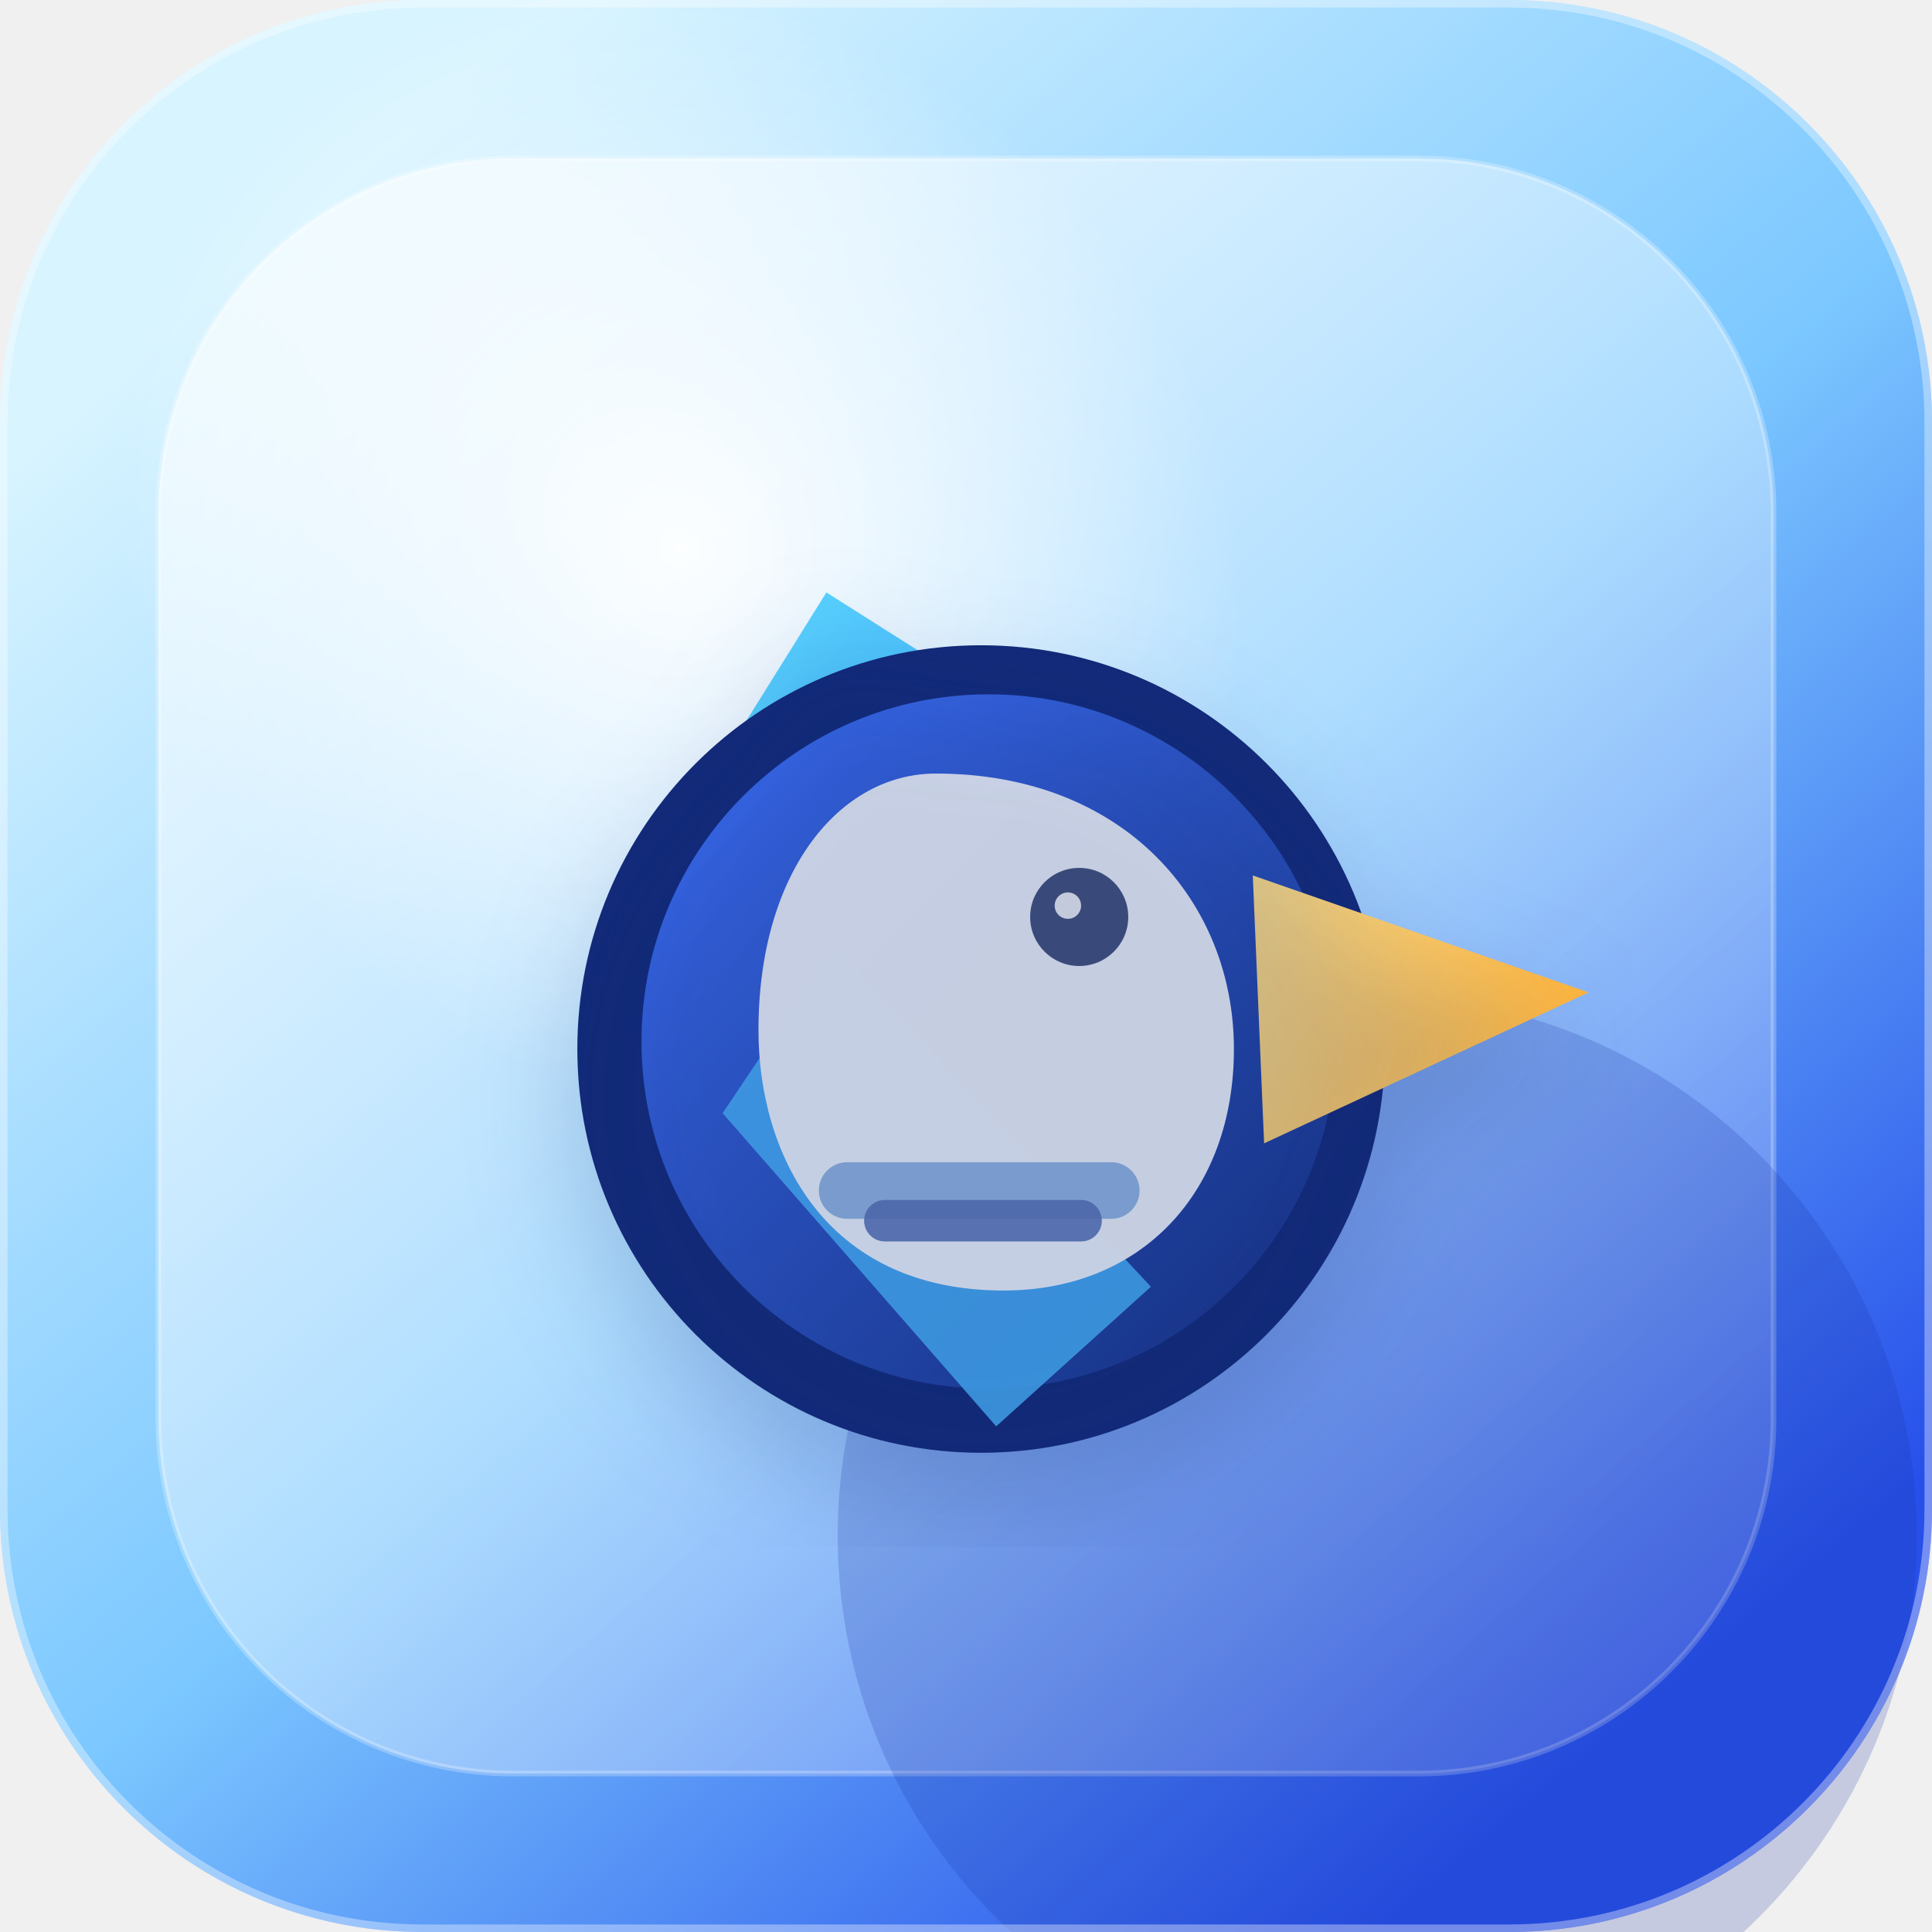
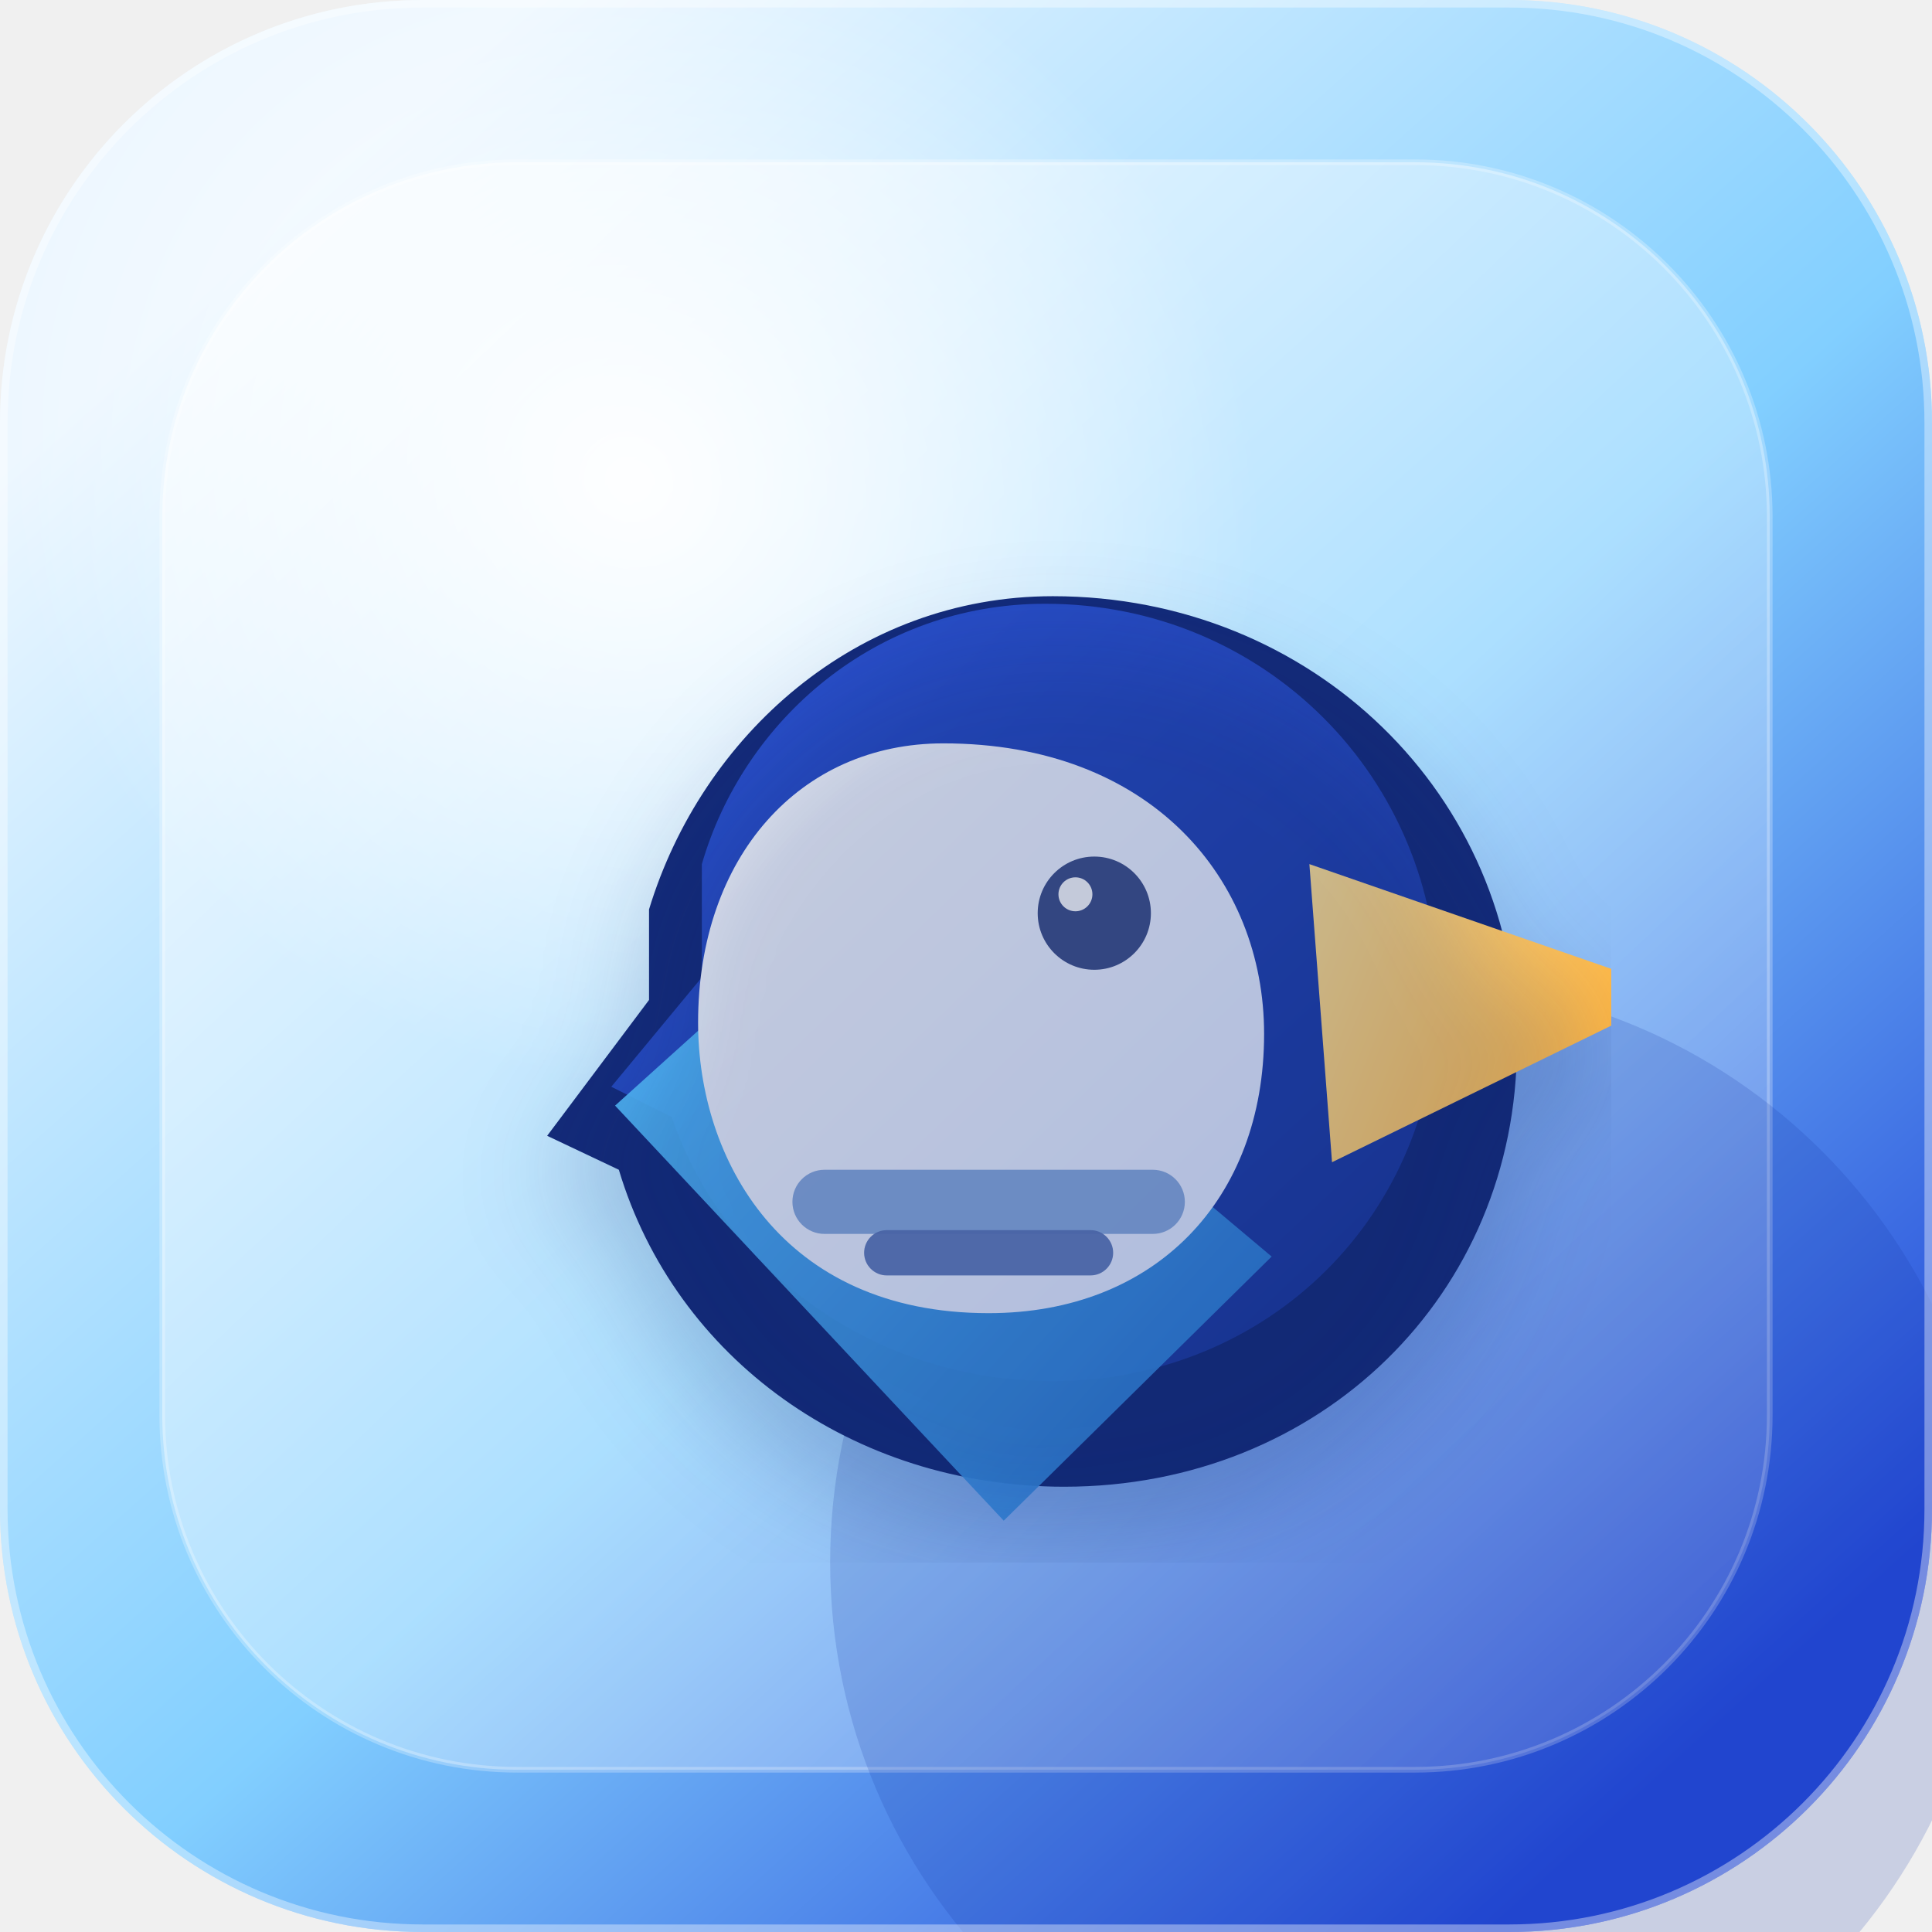
<svg xmlns="http://www.w3.org/2000/svg" width="1024" height="1024" viewBox="0 0 1024 1024">
  <defs>
-     <linearGradient id="bg" x1="180" y1="96" x2="864" y2="912" gradientUnits="userSpaceOnUse">
-       <stop offset="0" stop-color="#d8f4ff" />
-       <stop offset="0.52" stop-color="#7cc8ff" />
-       <stop offset="1" stop-color="#2750ea" />
+     <linearGradient id="bg" x1="156" y1="110" x2="894" y2="930" gradientUnits="userSpaceOnUse">
+       <stop offset="0" stop-color="#edf7ff" />
+       <stop offset="0.54" stop-color="#82cfff" />
+       <stop offset="1" stop-color="#2348d8" />
    </linearGradient>
-     <radialGradient id="halo" cx="0" cy="0" r="1" gradientTransform="translate(362 292) rotate(44.5) scale(312 282)" gradientUnits="userSpaceOnUse">
-       <stop offset="0" stop-color="#ffffff" stop-opacity="0.92" />
+     <radialGradient id="halo" cx="0" cy="0" r="1" gradientTransform="translate(334 256) rotate(34) scale(342 312)" gradientUnits="userSpaceOnUse">
+       <stop offset="0" stop-color="#ffffff" stop-opacity="0.96" />
      <stop offset="1" stop-color="#ffffff" stop-opacity="0" />
    </radialGradient>
-     <linearGradient id="plate" x1="210" y1="196" x2="812" y2="872" gradientUnits="userSpaceOnUse">
-       <stop offset="0" stop-color="#ffffff" stop-opacity="0.58" />
-       <stop offset="1" stop-color="#ffffff" stop-opacity="0.18" />
+     <linearGradient id="glass" x1="110" y1="90" x2="920" y2="936" gradientUnits="userSpaceOnUse">
+       <stop offset="0" stop-color="#ffffff" stop-opacity="0.56" />
+       <stop offset="1" stop-color="#ffffff" stop-opacity="0.15" />
    </linearGradient>
-     <linearGradient id="body" x1="333" y1="386" x2="699" y2="738" gradientUnits="userSpaceOnUse">
-       <stop offset="0" stop-color="#3f73ff" />
-       <stop offset="1" stop-color="#15307f" />
+     <linearGradient id="ring" x1="268" y1="214" x2="810" y2="792" gradientUnits="userSpaceOnUse">
+       <stop offset="0" stop-color="#2f59df" />
+       <stop offset="1" stop-color="#16318d" />
    </linearGradient>
-     <linearGradient id="feather" x1="322" y1="286" x2="603" y2="580" gradientUnits="userSpaceOnUse">
-       <stop offset="0" stop-color="#6ae3ff" />
-       <stop offset="1" stop-color="#2198ff" />
+     <linearGradient id="head" x1="404" y1="386" x2="704" y2="698" gradientUnits="userSpaceOnUse">
+       <stop offset="0" stop-color="#f8fbff" />
+       <stop offset="1" stop-color="#dce6ff" />
    </linearGradient>
-     <linearGradient id="beak" x1="650" y1="472" x2="842" y2="534" gradientUnits="userSpaceOnUse">
-       <stop offset="0" stop-color="#ffe28e" />
-       <stop offset="1" stop-color="#ffb43b" />
+     <linearGradient id="tail" x1="316" y1="604" x2="560" y2="828" gradientUnits="userSpaceOnUse">
+       <stop offset="0" stop-color="#54bfff" />
+       <stop offset="1" stop-color="#2f7fd7" />
    </linearGradient>
-     <filter id="shadow" x="182" y="208" width="682" height="612" filterUnits="userSpaceOnUse" color-interpolation-filters="sRGB">
-       <feOffset dy="26" />
-       <feGaussianBlur stdDeviation="30" />
-       <feColorMatrix type="matrix" values="0 0 0 0 0.059 0 0 0 0 0.153 0 0 0 0 0.451 0 0 0 0.2 0" />
+     <linearGradient id="beak" x1="682" y1="476" x2="866" y2="550" gradientUnits="userSpaceOnUse">
+       <stop offset="0" stop-color="#ffe296" />
+       <stop offset="1" stop-color="#ffb43f" />
+     </linearGradient>
+     <filter id="shadow" x="196" y="210" width="658" height="618" filterUnits="userSpaceOnUse" color-interpolation-filters="sRGB">
+       <feOffset dy="28" />
+       <feGaussianBlur stdDeviation="28" />
+       <feColorMatrix type="matrix" values="0 0 0 0 0.047 0 0 0 0 0.137 0 0 0 0 0.408 0 0 0 0.22 0" />
      <feBlend in2="SourceGraphic" result="shape" />
    </filter>
  </defs>
  <rect width="1024" height="1024" rx="224" fill="url(#bg)" />
  <rect width="1024" height="1024" rx="224" fill="url(#halo)" />
-   <rect x="84" y="84" width="856" height="856" rx="188" fill="url(#plate)" stroke="rgba(255,255,255,0.25)" stroke-width="3" />
-   <circle cx="730" cy="814" r="286" fill="#1734a6" opacity="0.2" />
+   <rect x="86" y="86" width="852" height="852" rx="188" fill="url(#glass)" stroke="#ffffff" stroke-opacity="0.26" stroke-width="3" />
+   <circle cx="748" cy="828" r="308" fill="#1736a6" opacity="0.18" />
  <g filter="url(#shadow)">
-     <path d="M322 500 438 314 618 428 470 642Z" fill="url(#feather)" />
-     <circle cx="520" cy="556" r="214" fill="#122a79" />
-     <circle cx="524" cy="552" r="184" fill="url(#body)" />
-     <path d="M383 590 442 502 610 682 528 756Z" fill="#4ab8ff" opacity="0.86" />
-     <path d="M664 464 842 526 670 606Z" fill="url(#beak)" />
-     <path d="M496 410c100 0 158 68 158 146 0 76-49 128-122 128-96 0-130-74-130-138 0-84 43-136 94-136Z" fill="#f8fbff" opacity="0.97" />
-     <circle cx="572" cy="486" r="26" fill="#44537c" />
-     <circle cx="566" cy="480" r="7" fill="#ffffff" opacity="0.92" />
-     <rect x="434" y="616" width="170" height="30" rx="15" fill="#87aedf" opacity="0.86" />
-     <rect x="458" y="636" width="126" height="22" rx="11" fill="#5b77b8" opacity="0.9" />
+     <path d="M344 482c28-92 110-166 214-166 138 0 246 106 246 238 0 132-104 234-240 234-112 0-206-68-236-168l-38-18 54-72Z" fill="#132a79" />
+     <path d="M372 458c22-76 92-138 182-138 116 0 208 92 208 208 0 116-90 204-204 204-94 0-174-58-202-140l-32-16 48-58Z" fill="url(#ring)" />
+     <path d="M326 586 532 806 674 666 448 476Z" fill="url(#tail)" opacity="0.92" />
+     <path d="M694 458 890 526 706 616Z" fill="url(#beak)" />
+     <path d="M500 394c110 0 170 72 170 154 0 88-58 148-146 148-110 0-154-82-154-154 0-88 54-148 130-148Z" fill="url(#head)" />
+     <circle cx="580" cy="484" r="30" fill="#3d4f88" />
+     <circle cx="570" cy="474" r="9" fill="#ffffff" opacity="0.96" />
+     <rect x="420" y="620" width="208" height="34" rx="17" fill="#7fa3d9" opacity="0.92" />
+     <rect x="458" y="652" width="132" height="24" rx="12" fill="#5975b7" opacity="0.94" />
  </g>
-   <rect x="2" y="2" width="1020" height="1020" rx="222" fill="none" stroke="rgba(255,255,255,0.36)" stroke-width="4" />
+   <rect x="2" y="2" width="1020" height="1020" rx="222" fill="none" stroke="#ffffff" stroke-opacity="0.38" stroke-width="4" />
</svg>
